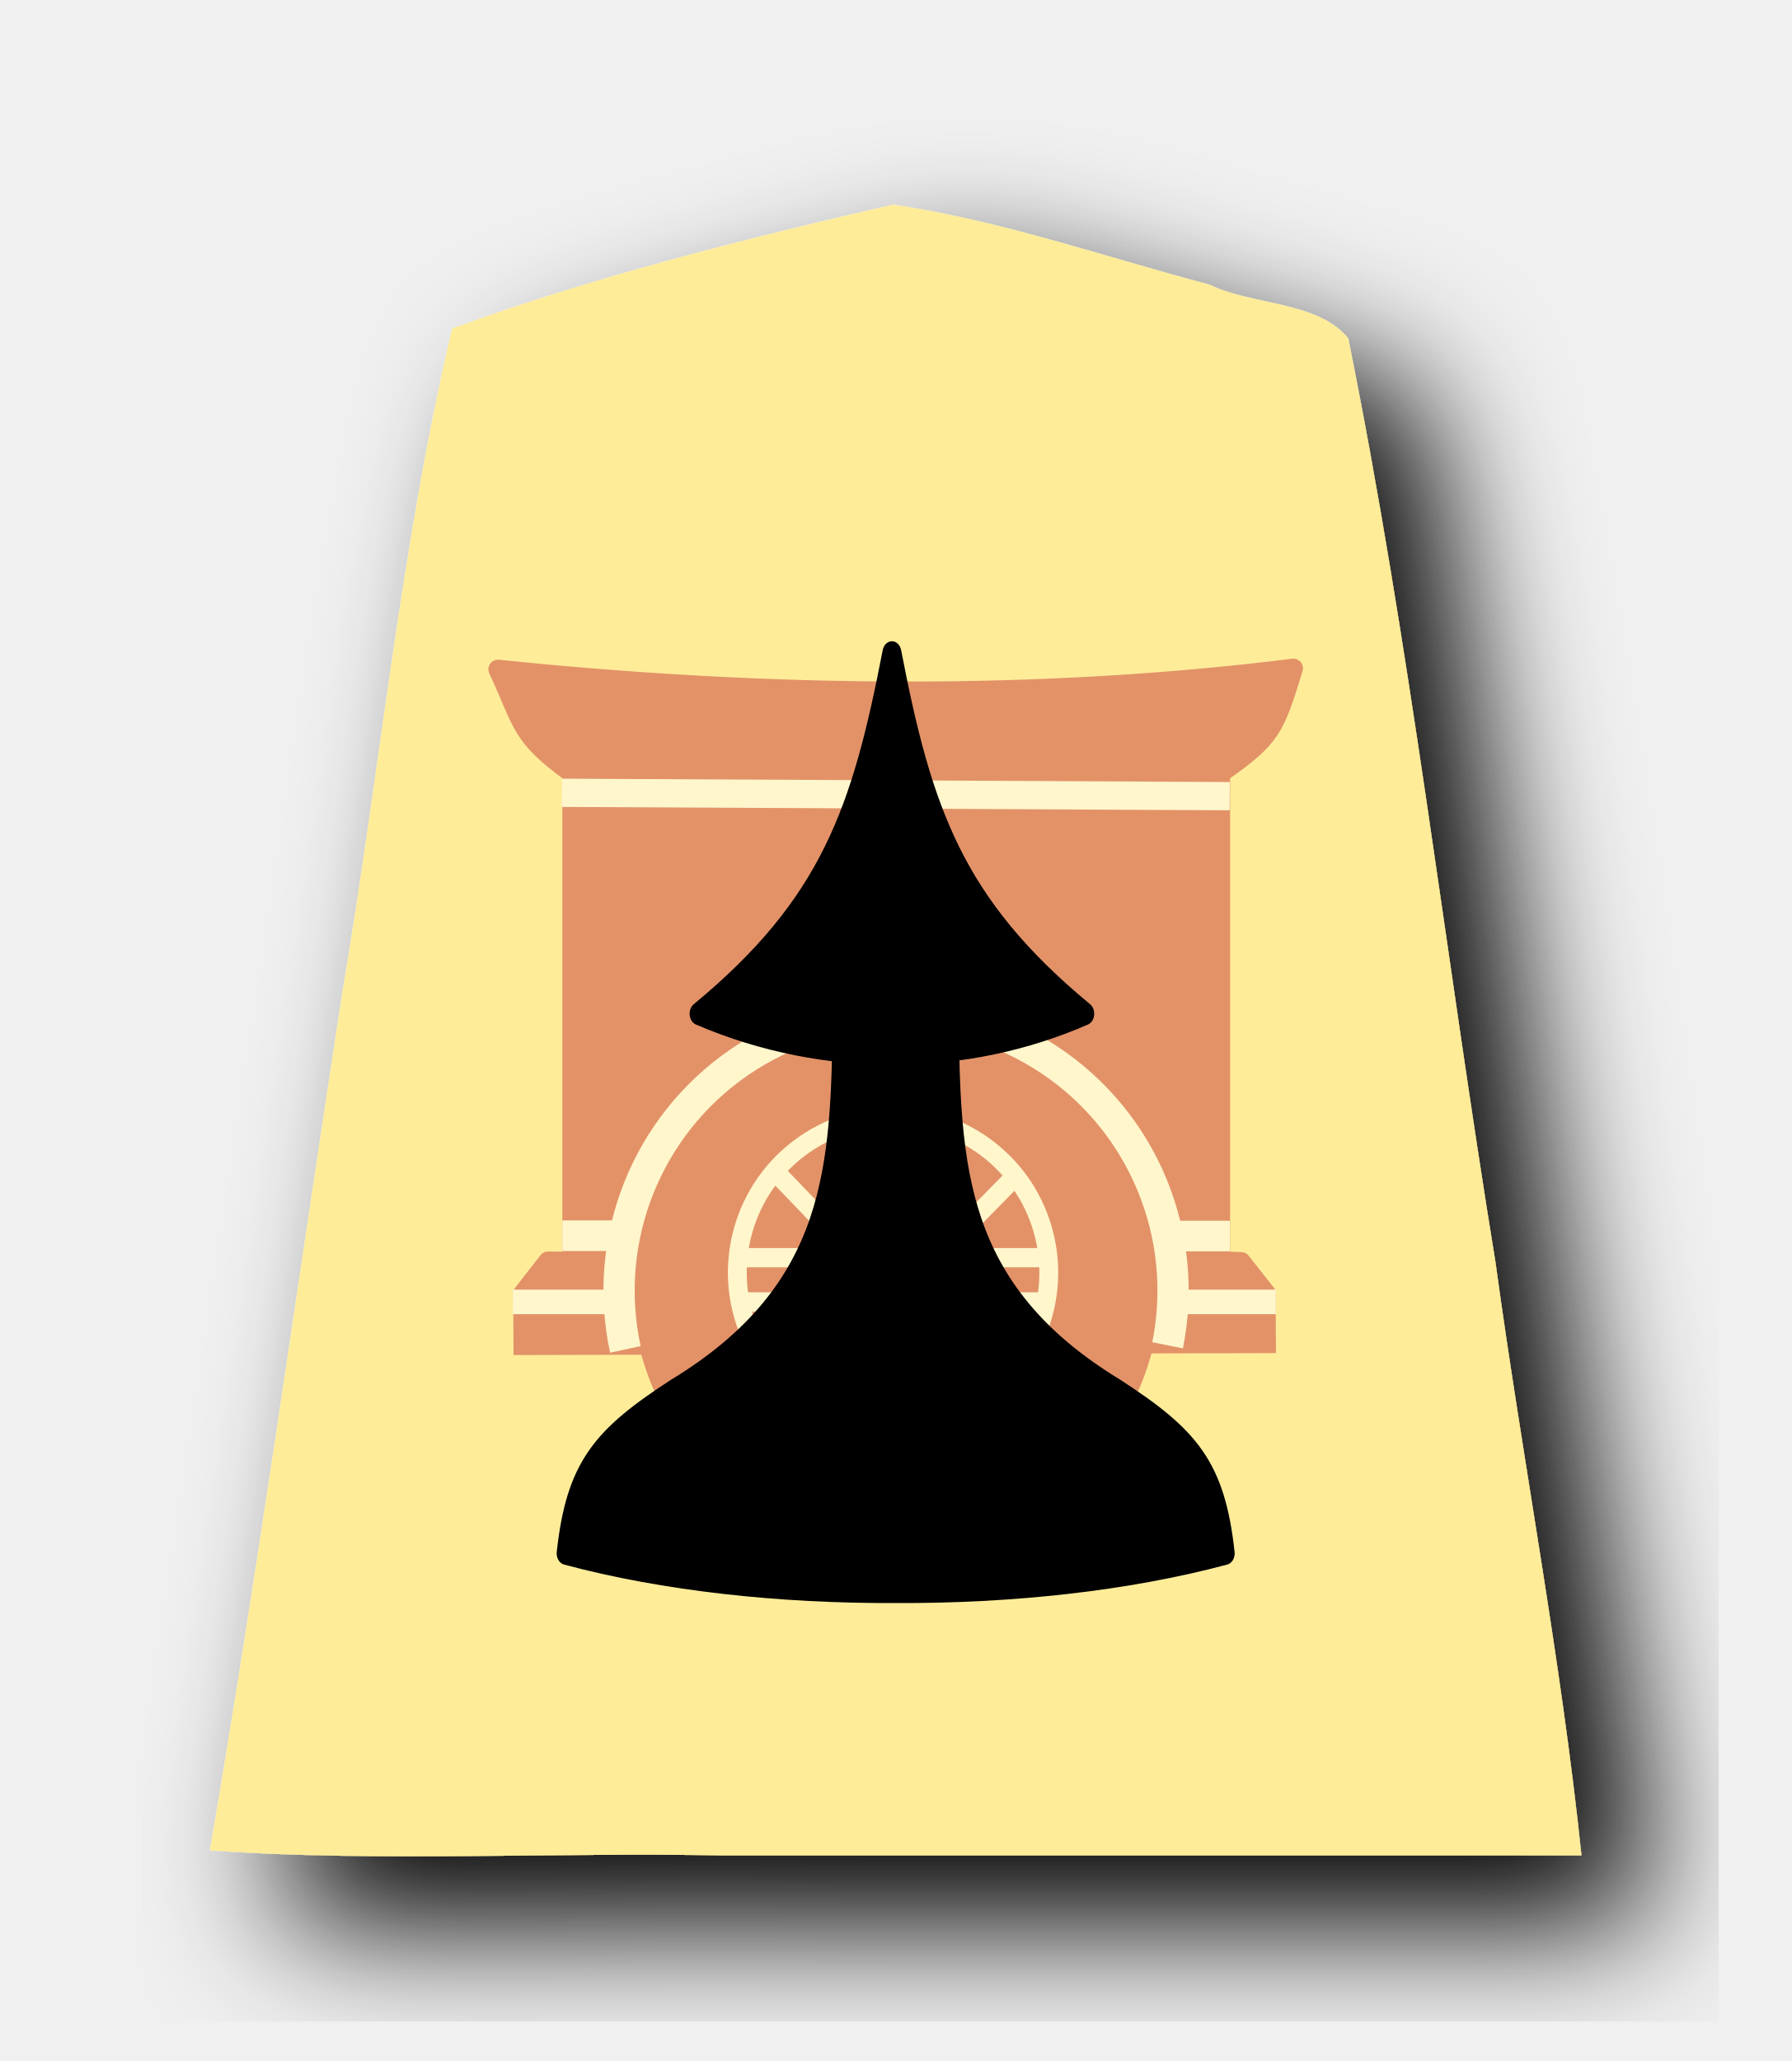
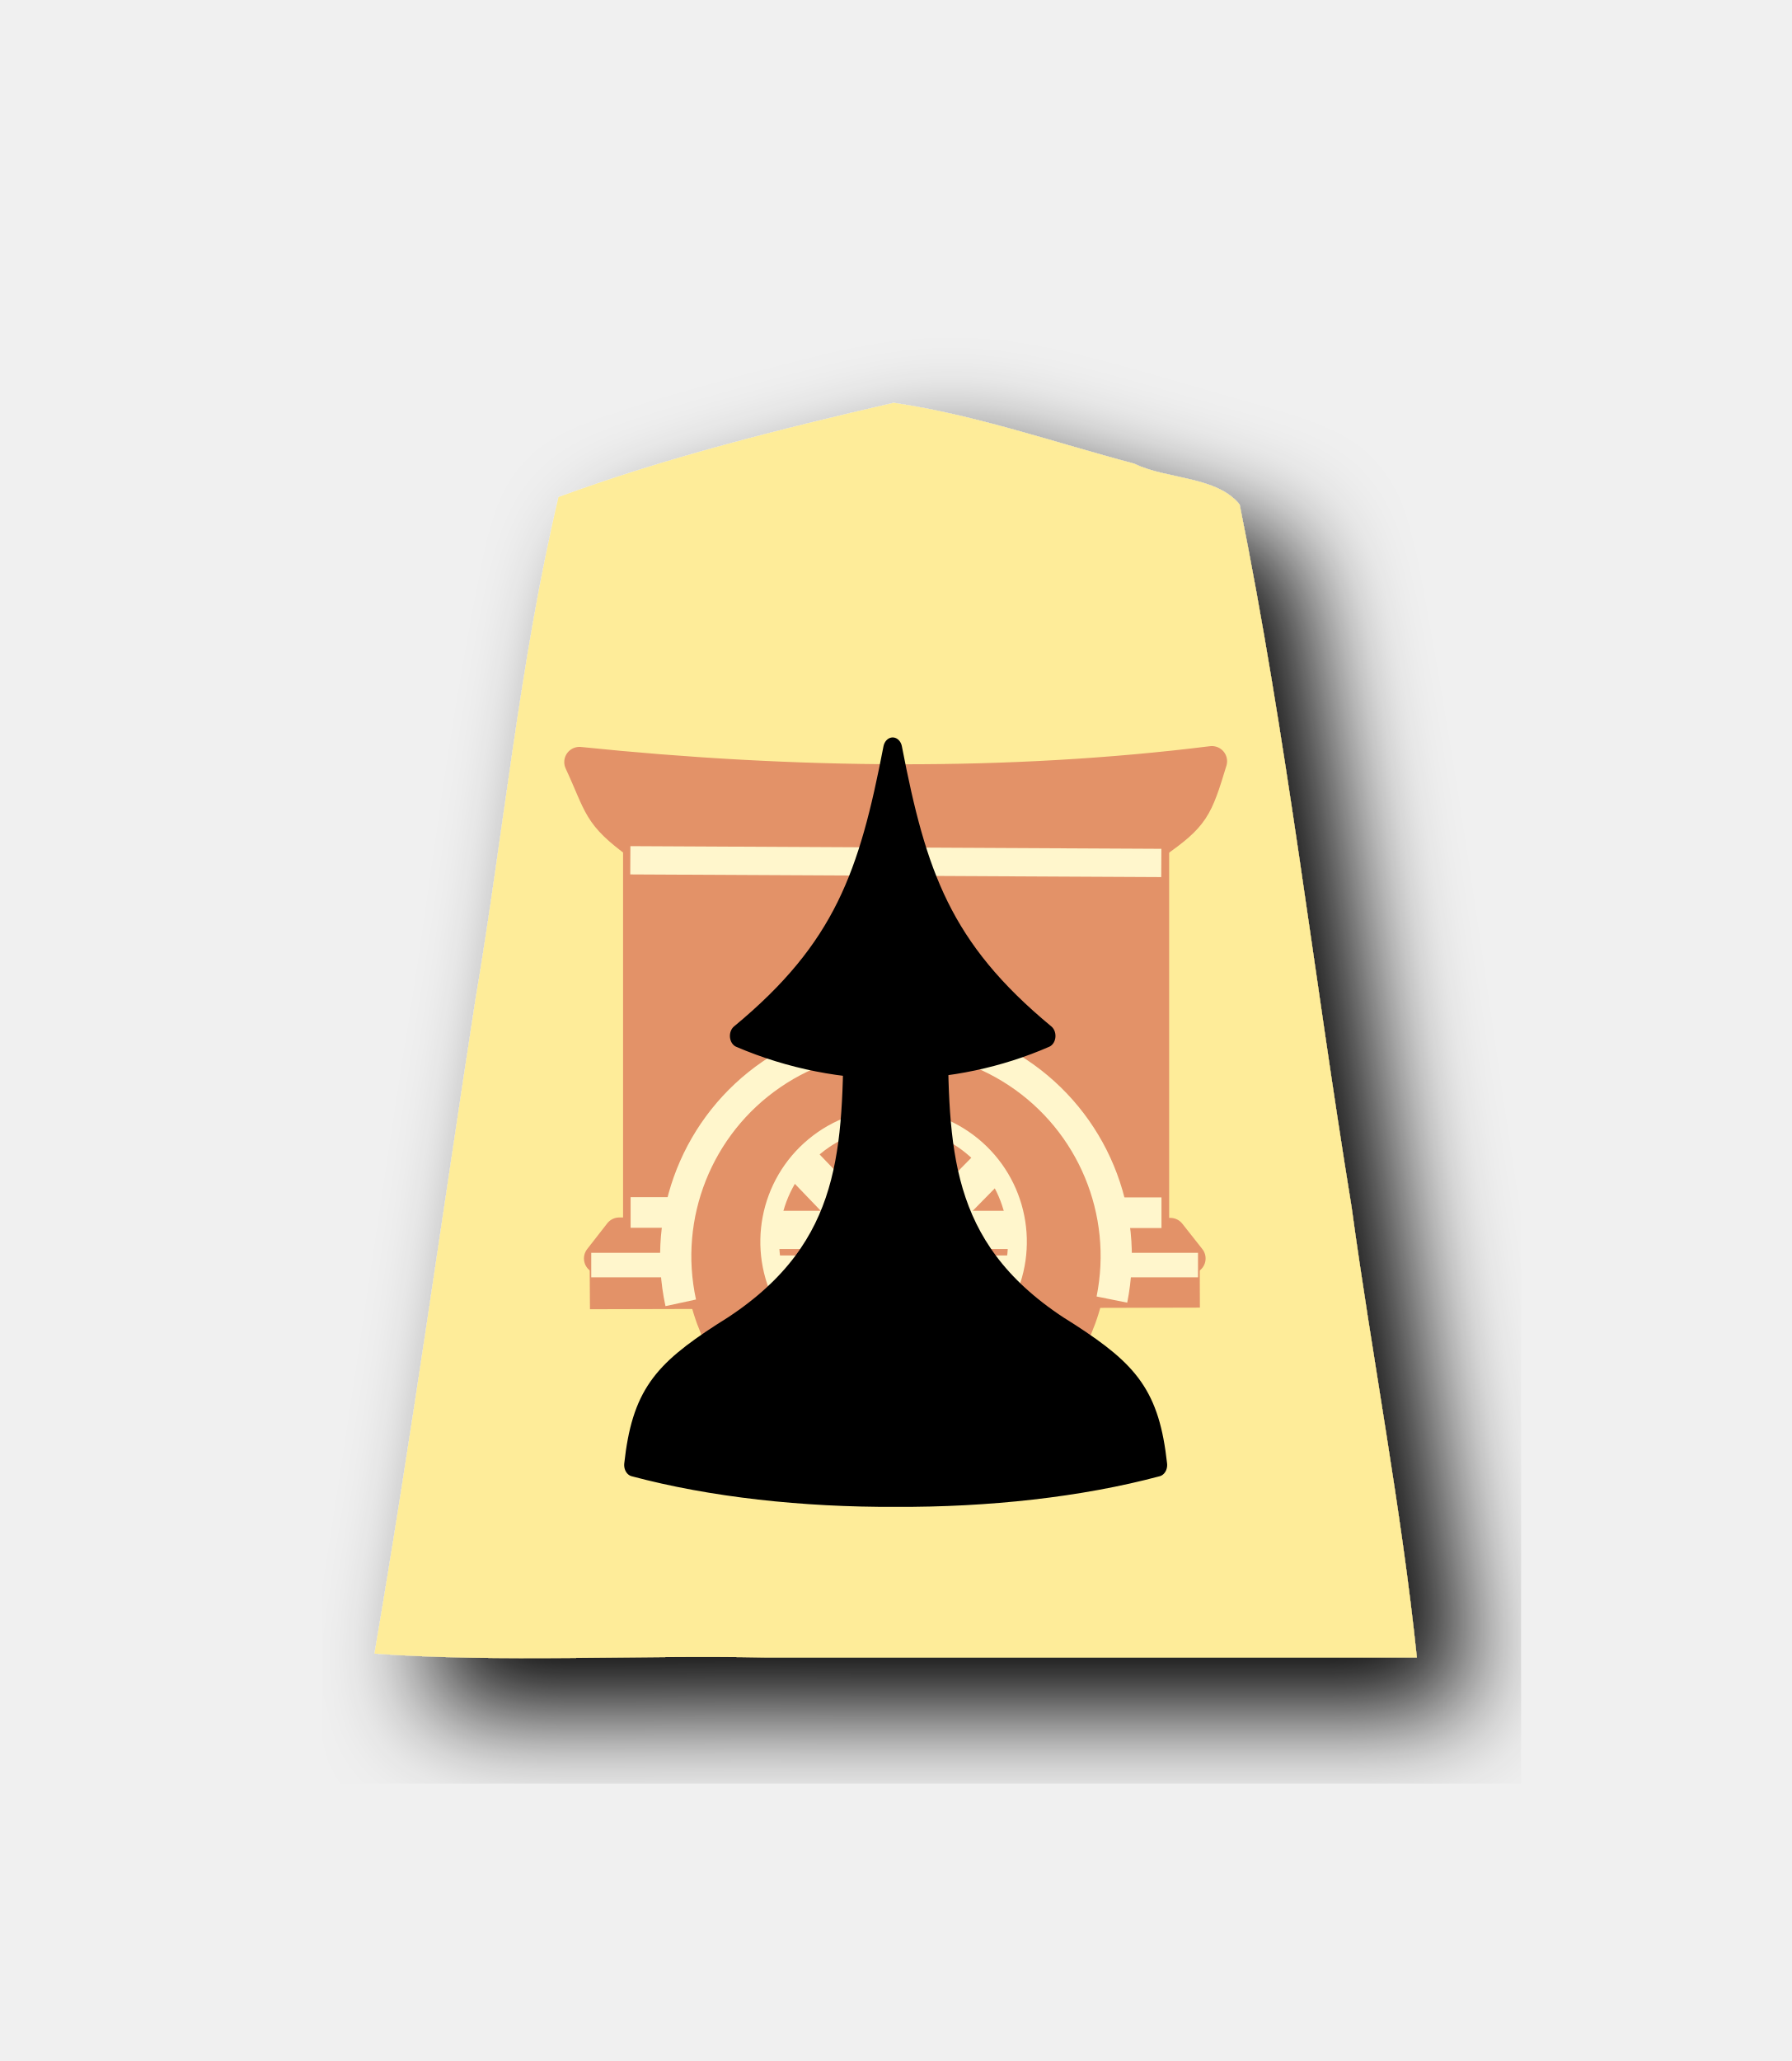
- <svg xmlns="http://www.w3.org/2000/svg" height="60" width="52.157">
+ <svg xmlns="http://www.w3.org/2000/svg" height="60" width="52.157" version="1.1" id="svg75">
+   <defs id="defs79" />
  <filter id="a">
-     <feGaussianBlur in="SourceAlpha" result="blur" stdDeviation="2" />
-     <feOffset dx="2" dy="2" result="offsetBlur" />
-     <feBlend in="SourceGraphic" in2="offsetBlur" mode="normal" />
+     <feGaussianBlur in="SourceAlpha" result="blur" stdDeviation="2" id="feGaussianBlur2" />
+     <feOffset dx="2" dy="2" result="offsetBlur" id="feOffset4" />
+     <feBlend in="SourceGraphic" in2="offsetBlur" mode="normal" id="feBlend6" />
  </filter>
-   <g fill="#ffd5e5" filter="url(#a)" transform="matrix(1 0 0 1 36.9605 -.2786773)">
-     <path d="m-10.96 6.237c-4.319 1-8.69 2.088-12.838 3.608-1.492 6.331-2.103 12.88-3.191 19.305-1.285 8.332-2.439 16.689-3.86 24.997 4.847.346 10 .05 14.963.148h24.971c-.585-5.657-1.718-11.523-2.502-17.26-1.462-8.96-2.486-18.012-4.288-26.903-.885-1.093-2.799-.957-4.037-1.564-3.053-.81-6.099-1.875-9.218-2.332z" fill="#feec99" />
+   <g fill="#ffd5e5" filter="url(#a)" transform="matrix(0.76,0,0,0.76,34.34882,6.988206)" id="g11" style="stroke-width:1.316">
+     <path d="m -10.96,6.237 c -4.319,1 -8.69,2.088 -12.838,3.608 -1.492,6.331 -2.103,12.88 -3.191,19.305 -1.285,8.332 -2.439,16.689 -3.86,24.997 4.847,0.346 10,0.05 14.963,0.148 H 9.085 c -0.585,-5.657 -1.718,-11.523 -2.502,-17.26 -1.462,-8.96 -2.486,-18.012 -4.288,-26.903 -0.885,-1.093 -2.799,-0.957 -4.037,-1.564 -3.053,-0.81 -6.099,-1.875 -9.218,-2.332 z" fill="#feec99" id="path9" style="stroke-width:1.731" />
  </g>
-   <g>
-     <g opacity=".5" transform="matrix(.5592501 0 0 .5592501 -32.17275 -15.83768)">
-       <path d="m68.004 224.078-.331 3.323" fill="none" stroke="#ffffe5" stroke-width=".75" transform="matrix(1.333333 0 0 -1.333333 0 396.8507)" />
-       <path d="m71.849 227.169h12.231" fill="none" stroke="#fff" stroke-width=".75" transform="matrix(1.333333 0 0 -1.333333 0 396.8507)" />
-       <path d="m112.982 92.876a8.798 9.13 0 0 0 -.051-.232 8.798 9.13 0 0 0 -.277-.867 8.798 9.13 0 0 0 -.359-.832 8.798 9.13 0 0 0 -.438-.791 8.798 9.13 0 0 0 -.512-.744 8.798 9.13 0 0 0 -.58-.686 8.798 9.13 0 0 0 -.645-.621 8.798 9.13 0 0 0 -.699-.553 8.798 9.13 0 0 0 -.75-.477 8.798 9.13 0 0 0 -.791-.396 8.798 9.13 0 0 0 -.826-.312 8.798 9.13 0 0 0 -.854-.227 8.798 9.13 0 0 0 -.869-.137 8.798 9.13 0 0 0 -.879-.045 8.798 9.13 0 0 0 -.621.021 8.798 9.13 0 0 0 -.873.111 8.798 9.13 0 0 0 -.859.199 8.798 9.13 0 0 0 -.834.287 8.798 9.13 0 0 0 -.803.373 8.798 9.13 0 0 0 -.764.455 8.798 9.13 0 0 0 -.715.531 8.798 9.13 0 0 0 -.66.602 8.798 9.13 0 0 0 -.6.668 8.798 9.13 0 0 0 -.533.727 8.798 9.13 0 0 0 -.459.777 8.798 9.13 0 0 0 -.383.822 8.798 9.13 0 0 0 -.301.857 8.798 9.13 0 0 0 -.121.488z" fill="#c83737" opacity="1" stroke="#c83737" stroke-linecap="round" stroke-linejoin="round" />
-       <path d="m87.306 68.524v25.457h3.912a13.347 13.347 0 0 1 .066-.443 13.347 13.347 0 0 1 .33-1.291 13.347 13.347 0 0 1 .457-1.254 13.347 13.347 0 0 1 .58-1.201 13.347 13.347 0 0 1 .697-1.137 13.347 13.347 0 0 1 .809-1.062 13.347 13.347 0 0 1 .908-.977 13.347 13.347 0 0 1 1.004-.881 13.347 13.347 0 0 1 1.084-.775 13.347 13.347 0 0 1 1.158-.664 13.347 13.347 0 0 1 1.217-.545 13.347 13.347 0 0 1 1.266-.42 13.347 13.347 0 0 1 1.303-.293 13.347 13.347 0 0 1 1.324-.16 13.347 13.347 0 0 1 .943-.033 13.347 13.347 0 0 1 1.334.066 13.347 13.347 0 0 1 1.318.199 13.347 13.347 0 0 1 1.293.33 13.347 13.347 0 0 1 1.252.457 13.347 13.347 0 0 1 1.203.58 13.347 13.347 0 0 1 1.137.697 13.347 13.347 0 0 1 1.062.809 13.347 13.347 0 0 1 .975.908 13.347 13.347 0 0 1 .881 1.002 13.347 13.347 0 0 1 .777 1.086 13.347 13.347 0 0 1 .662 1.156 13.347 13.347 0 0 1 .545 1.219 13.347 13.347 0 0 1 .422 1.266 13.347 13.347 0 0 1 .291 1.303 13.347 13.347 0 0 1 .008.059h3.547v-25.457z" fill="#c83737" opacity="1" stroke="#c83737" stroke-linecap="round" stroke-linejoin="round" />
-       <path d="m117.693 95.659h5.764l-1.312-1.662-1.072-.031-3.549.002c.073.424.125.851.156 1.279.007.137.011.275.014.412z" fill="#c83737" stroke="#c83737" stroke-linejoin="round" />
-       <path d="m91.218 93.975-3.828.002-1.329-.008-1.317 1.689h6.303c.005-.267.018-.534.039-.801.034-.296.079-.59.133-.883z" fill="#c83737" stroke="#c83737" stroke-linejoin="round" />
-       <path d="m117.503 98.3 5.98-.014-.008-2.291-5.811.003a13.483 11.721 0 0 1 .02.473 13.483 11.721 0 0 1 -.067 1.17 13.483 11.721 0 0 1 -.114.659z" fill="#c83737" stroke="#c83737" stroke-width=".942" />
-       <path d="m91.069 95.969-6.348.005.016 2.408 6.487-.016a13.408 11.992 0 0 1 -.147-1.084 13.408 11.992 0 0 1 -.033-.848 13.408 11.992 0 0 1 .025-.465z" fill="#c83737" stroke="#c83737" stroke-width=".95" />
-       <path d="m95.73 93.804a8.661 15.057 0 0 0 -.025.86 8.661 15.057 0 0 0 .021 1.066 8.661 15.057 0 0 0 .104 1.495 8.661 15.057 0 0 0 .125.966l16.831-.074a8.661 15.057 0 0 0 .067-.461 8.661 15.057 0 0 0 .131-1.488 8.661 15.057 0 0 0 .042-1.504 8.661 15.057 0 0 0 -.017-.883z" fill="#c83737" stroke="#c83737" stroke-width="1.274" />
-       <path d="m87.262 68.547c-2.669-1.955-2.441-2.436-3.807-5.387 14.025 1.45 28.169 1.602 41.409-.054-.955 3.135-1.131 3.604-3.727 5.419z" fill="#c83737" stroke="#c83737" stroke-linejoin="round" />
-       <path d="m104.188 81.828a13.347 13.347 0 0 0 -13.346 13.346 13.347 13.347 0 0 0 13.346 13.348 13.347 13.347 0 0 0 13.348-13.348 13.347 13.347 0 0 0 -13.348-13.346zm0 4.217a8.798 9.13 0 0 1 8.799 9.129 8.798 9.13 0 0 1 -8.799 9.129 8.798 9.13 0 0 1 -8.797-9.129 8.798 9.13 0 0 1 8.797-9.129z" style="opacity:1;fill:#c83737;stroke:#c83737;stroke-width:.834;stroke-linecap:round;stroke-linejoin:round" />
-       <path d="m104.277 95.969v9.413" fill="none" stroke="#c83737" />
-       <path d="m86.786 69.589 34.766.175" fill="#fff" stroke="#fff" stroke-width="1.472" />
-       <path d="m97.824 102.289 6.32-6.408 6.607 6.607" fill="none" stroke="#c83737" />
-       <g stroke="#fff">
-         <path d="m84.227 96.091h6.171" fill="#fff" stroke-width="1.276" />
-         <path d="m96.101 96.091h16.188" fill="#fff" stroke-width="1.002" />
-         <path d="m117.961 96.091h5.994" fill="#fff" stroke-width="1.276" />
-         <path d="m104.233 98.484v-12.194" fill="none" />
-         <path d="m106.511 98.283-8.528-8.874" fill="#fff" />
-         <path d="m101.637 98.453 8.826-8.98" fill="none" />
-         <path d="m111.167-98.397a8.108 8.108 0 0 1 -2.012 10.112 8.108 8.108 0 0 1 -10.31-.038 8.108 8.108 0 0 1 -1.937-10.126" fill="none" opacity="1" stroke-linejoin="bevel" stroke-width=".981" transform="scale(1 -1)" />
-         <path d="m95.875 93.788h16.063" fill="none" />
-         <path d="m118.317-98.35a14.421 14.421 0 0 1 -6.177 14.871 14.421 14.421 0 0 1 -16.102-.122 14.421 14.421 0 0 1 -5.951-14.962" fill="none" opacity="1" stroke-linejoin="bevel" stroke-width="1.626" transform="scale(1 -1)" />
-         <path d="m86.805 92.646h3.296" fill="#fff" stroke-width="1.595" />
-         <path d="m118.267 92.663h3.296" fill="#fff" stroke-width="1.595" />
+   <g id="g73" transform="matrix(0.7951704,0,0,0.795097,5.341648,6.693816)" style="stroke-width:1.258">
+     <g opacity="0.5" transform="matrix(0.5592501,0,0,0.5592501,-32.17275,-15.83768)" id="g65" style="stroke-width:1.582">
+       <path d="m 68.004,224.078 -0.331,3.323" fill="none" stroke="#ffffe5" stroke-width="0.943" transform="matrix(1.333333,0,0,-1.333333,0,396.8507)" id="path13" />
+       <path d="M 71.849,227.169 H 84.079" fill="none" stroke="#ffffff" stroke-width="0.943" transform="matrix(1.333333,0,0,-1.333333,0,396.8507)" id="path15" />
+       <path d="m 112.982,92.876 a 8.798,9.13 0 0 0 -0.051,-0.232 8.798,9.13 0 0 0 -0.277,-0.867 8.798,9.13 0 0 0 -0.359,-0.832 8.798,9.13 0 0 0 -0.438,-0.791 8.798,9.13 0 0 0 -0.512,-0.744 8.798,9.13 0 0 0 -0.58,-0.686 8.798,9.13 0 0 0 -0.645,-0.621 8.798,9.13 0 0 0 -0.699,-0.553 8.798,9.13 0 0 0 -0.75,-0.477 8.798,9.13 0 0 0 -0.791,-0.396 8.798,9.13 0 0 0 -0.826,-0.312 8.798,9.13 0 0 0 -0.854,-0.227 8.798,9.13 0 0 0 -0.869,-0.137 8.798,9.13 0 0 0 -0.879,-0.045 8.798,9.13 0 0 0 -0.621,0.021 8.798,9.13 0 0 0 -0.873,0.111 8.798,9.13 0 0 0 -0.859,0.199 8.798,9.13 0 0 0 -0.834,0.287 8.798,9.13 0 0 0 -0.803,0.373 8.798,9.13 0 0 0 -0.764,0.455 8.798,9.13 0 0 0 -0.715,0.531 8.798,9.13 0 0 0 -0.66,0.602 8.798,9.13 0 0 0 -0.6,0.668 8.798,9.13 0 0 0 -0.533,0.727 8.798,9.13 0 0 0 -0.459,0.777 8.798,9.13 0 0 0 -0.383,0.822 8.798,9.13 0 0 0 -0.301,0.857 8.798,9.13 0 0 0 -0.121,0.488 z" fill="#c83737" opacity="1" stroke="#c83737" stroke-linecap="round" stroke-linejoin="round" id="path17" style="stroke-width:1.989" />
+       <path d="m 87.306,68.524 v 25.457 h 3.912 a 13.347,13.347 0 0 1 0.066,-0.443 13.347,13.347 0 0 1 0.33,-1.291 13.347,13.347 0 0 1 0.457,-1.254 13.347,13.347 0 0 1 0.58,-1.201 13.347,13.347 0 0 1 0.697,-1.137 13.347,13.347 0 0 1 0.809,-1.062 13.347,13.347 0 0 1 0.908,-0.977 13.347,13.347 0 0 1 1.004,-0.881 13.347,13.347 0 0 1 1.084,-0.775 13.347,13.347 0 0 1 1.158,-0.664 13.347,13.347 0 0 1 1.217,-0.545 13.347,13.347 0 0 1 1.266,-0.42 13.347,13.347 0 0 1 1.303,-0.293 13.347,13.347 0 0 1 1.324,-0.16 13.347,13.347 0 0 1 0.943,-0.033 13.347,13.347 0 0 1 1.334,0.066 13.347,13.347 0 0 1 1.318,0.199 13.347,13.347 0 0 1 1.293,0.33 13.347,13.347 0 0 1 1.252,0.457 13.347,13.347 0 0 1 1.203,0.58 13.347,13.347 0 0 1 1.137,0.697 13.347,13.347 0 0 1 1.062,0.809 13.347,13.347 0 0 1 0.975,0.908 13.347,13.347 0 0 1 0.881,1.002 13.347,13.347 0 0 1 0.777,1.086 13.347,13.347 0 0 1 0.662,1.156 13.347,13.347 0 0 1 0.545,1.219 13.347,13.347 0 0 1 0.422,1.266 13.347,13.347 0 0 1 0.291,1.303 13.347,13.347 0 0 1 0.008,0.059 h 3.547 V 68.524 Z" fill="#c83737" opacity="1" stroke="#c83737" stroke-linecap="round" stroke-linejoin="round" id="path19" style="stroke-width:1.989" />
+       <path d="m 117.693,95.659 h 5.764 l -1.312,-1.662 -1.072,-0.031 -3.549,0.002 c 0.073,0.424 0.125,0.851 0.156,1.279 0.007,0.137 0.011,0.275 0.014,0.412 z" fill="#c83737" stroke="#c83737" stroke-linejoin="round" id="path21" style="stroke-width:1.989" />
+       <path d="m 91.218,93.975 -3.828,0.002 -1.329,-0.008 -1.317,1.689 h 6.303 c 0.005,-0.267 0.018,-0.534 0.039,-0.801 0.034,-0.296 0.079,-0.59 0.133,-0.883 z" fill="#c83737" stroke="#c83737" stroke-linejoin="round" id="path23" style="stroke-width:1.989" />
+       <path d="m 117.503,98.3 5.98,-0.014 -0.008,-2.291 -5.811,0.003 a 13.483,11.721 0 0 1 0.02,0.473 13.483,11.721 0 0 1 -0.067,1.17 13.483,11.721 0 0 1 -0.114,0.659 z" fill="#c83737" stroke="#c83737" stroke-width="1.185" id="path25" />
+       <path d="m 91.069,95.969 -6.348,0.005 0.016,2.408 6.487,-0.016 a 13.408,11.992 0 0 1 -0.147,-1.084 13.408,11.992 0 0 1 -0.033,-0.848 13.408,11.992 0 0 1 0.025,-0.465 z" fill="#c83737" stroke="#c83737" stroke-width="1.195" id="path27" />
+       <path d="m 95.73,93.804 a 8.661,15.057 0 0 0 -0.025,0.86 8.661,15.057 0 0 0 0.021,1.066 8.661,15.057 0 0 0 0.104,1.495 8.661,15.057 0 0 0 0.125,0.966 l 16.831,-0.074 a 8.661,15.057 0 0 0 0.067,-0.461 8.661,15.057 0 0 0 0.131,-1.488 8.661,15.057 0 0 0 0.042,-1.504 8.661,15.057 0 0 0 -0.017,-0.883 z" fill="#c83737" stroke="#c83737" stroke-width="1.602" id="path29" />
+       <path d="m 87.262,68.547 c -2.669,-1.955 -2.441,-2.436 -3.807,-5.387 14.025,1.45 28.169,1.602 41.409,-0.054 -0.955,3.135 -1.131,3.604 -3.727,5.419 z" fill="#c83737" stroke="#c83737" stroke-linejoin="round" id="path31" style="stroke-width:1.989" />
+       <path d="M 104.188,81.828 A 13.347,13.347 0 0 0 90.842,95.174 13.347,13.347 0 0 0 104.188,108.521 13.347,13.347 0 0 0 117.535,95.174 13.347,13.347 0 0 0 104.188,81.828 Z m 0,4.217 a 8.798,9.13 0 0 1 8.799,9.129 8.798,9.13 0 0 1 -8.799,9.129 8.798,9.13 0 0 1 -8.797,-9.129 8.798,9.13 0 0 1 8.797,-9.129 z" style="opacity:1;fill:#c83737;stroke:#c83737;stroke-width:1.049;stroke-linecap:round;stroke-linejoin:round" id="path33" />
+       <path d="m 104.277,95.969 v 9.413" fill="none" stroke="#c83737" id="path35" style="stroke-width:1.989" />
+       <path d="m 86.786,69.589 34.766,0.175" fill="#ffffff" stroke="#ffffff" stroke-width="1.852" id="path37" />
+       <path d="m 97.824,102.289 6.32,-6.408 6.607,6.607" fill="none" stroke="#c83737" id="path39" style="stroke-width:1.989" />
+       <g stroke="#ffffff" id="g63" style="stroke-width:1.989">
+         <path d="m 84.227,96.091 h 6.171" fill="#ffffff" stroke-width="1.605" id="path41" />
+         <path d="m 96.101,96.091 h 16.188" fill="#ffffff" stroke-width="1.26" id="path43" />
+         <path d="m 117.961,96.091 h 5.994" fill="#ffffff" stroke-width="1.605" id="path45" />
+         <path d="M 104.233,98.484 V 86.291" fill="none" id="path47" style="stroke-width:2.502" />
+         <path d="M 106.511,98.283 97.983,89.409" fill="#ffffff" id="path49" style="stroke-width:2.502" />
+         <path d="m 101.637,98.453 8.826,-8.98" fill="none" id="path51" style="stroke-width:2.502" />
+         <path d="M 111.167,-98.397 A 8.108,8.108 0 0 1 109.155,-88.286 8.108,8.108 0 0 1 98.845,-88.324 8.108,8.108 0 0 1 96.908,-98.45" fill="none" opacity="1" stroke-linejoin="bevel" stroke-width="1.234" transform="scale(1,-1)" id="path53" />
+         <path d="M 95.875,93.788 H 111.938" fill="none" id="path55" style="stroke-width:2.502" />
+         <path d="m 118.317,-98.35 a 14.421,14.421 0 0 1 -6.177,14.871 14.421,14.421 0 0 1 -16.102,-0.122 14.421,14.421 0 0 1 -5.951,-14.962" fill="none" opacity="1" stroke-linejoin="bevel" stroke-width="2.045" transform="scale(1,-1)" id="path57" />
+         <path d="m 86.805,92.646 h 3.296" fill="#ffffff" stroke-width="2.006" id="path59" />
+         <path d="m 118.267,92.663 h 3.296" fill="#ffffff" stroke-width="2.006" id="path61" />
      </g>
    </g>
-     <g stroke="#000" stroke-linejoin="round" stroke-width="1.313" transform="matrix(.4193251 0 0 .5103896 35.76294 -.3627756)">
-       <path d="m-23.356 37.944c-2.135 9.082-4.332 14.439-13.389 20.588 8.913 3.135 18.7 2.897 26.778 0-9.057-6.15-11.255-11.506-13.389-20.588z" />
-       <path d="m-26.818 58.55c-.102 8.756-.371 15.837-11.545 21.429-5.232 2.786-6.963 4.475-7.615 9.332 6.785 1.494 14.836 2.21 22.882 2.179 8.046.031 16.098-.686 22.882-2.179-.651-4.857-2.382-6.546-7.615-9.332-11.174-5.592-11.443-12.672-11.545-21.429v0c-1.241.019-2.482.02-3.722.019-1.241.001-2.482-0-3.722-.019z" />
+     <g stroke="#000000" stroke-linejoin="round" stroke-width="1.651" transform="matrix(0.4193251,0,0,0.5103896,35.76294,-0.3627756)" id="g71">
+       <path d="m -23.356,37.944 c -2.135,9.082 -4.332,14.439 -13.389,20.588 8.913,3.135 18.7,2.897 26.778,0 -9.057,-6.15 -11.255,-11.506 -13.389,-20.588 z" id="path67" style="stroke-width:1.651" />
+       <path d="m -26.818,58.55 c -0.102,8.756 -0.371,15.837 -11.545,21.429 -5.232,2.786 -6.963,4.475 -7.615,9.332 6.785,1.494 14.836,2.21 22.882,2.179 8.046,0.031 16.098,-0.686 22.882,-2.179 C -0.864,84.454 -2.595,82.764 -7.828,79.978 -19.002,74.387 -19.271,67.306 -19.373,58.55 v 4e-6 c -1.241,0.019 -2.482,0.02 -3.722,0.019 -1.241,7.29e-4 -2.482,-2.33e-4 -3.722,-0.019 z" id="path69" style="stroke-width:1.651" />
    </g>
  </g>
</svg>
